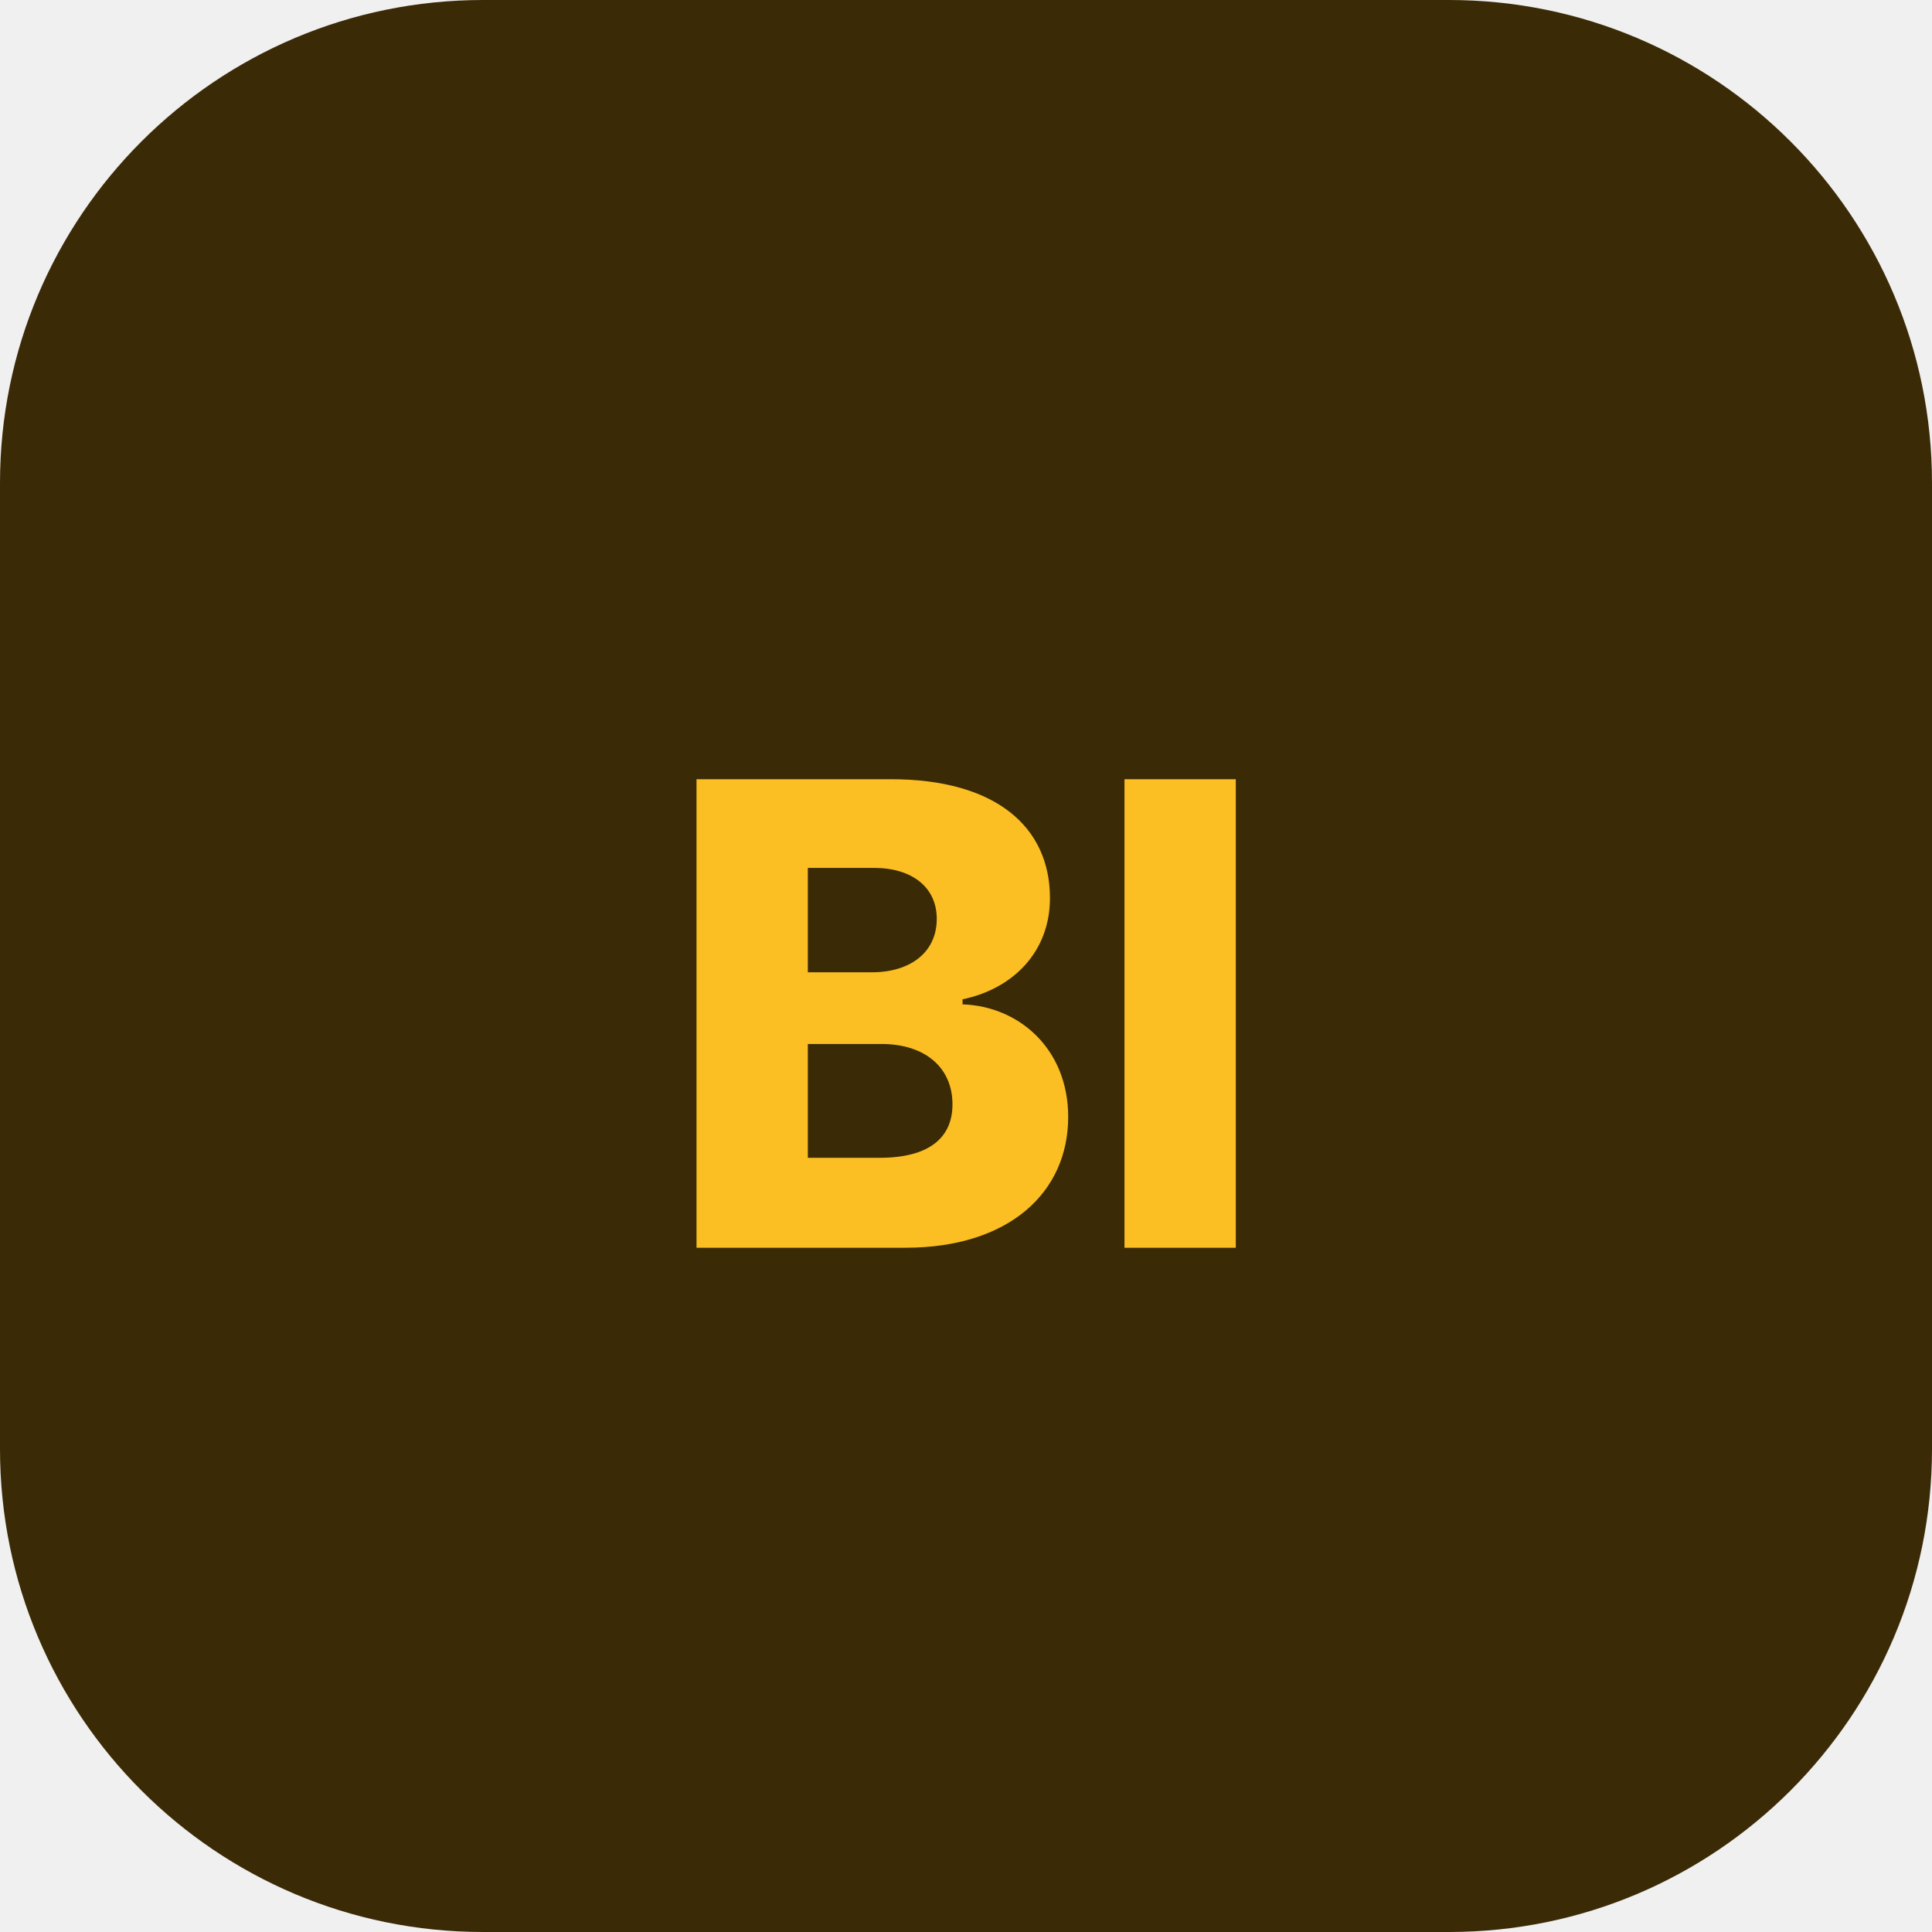
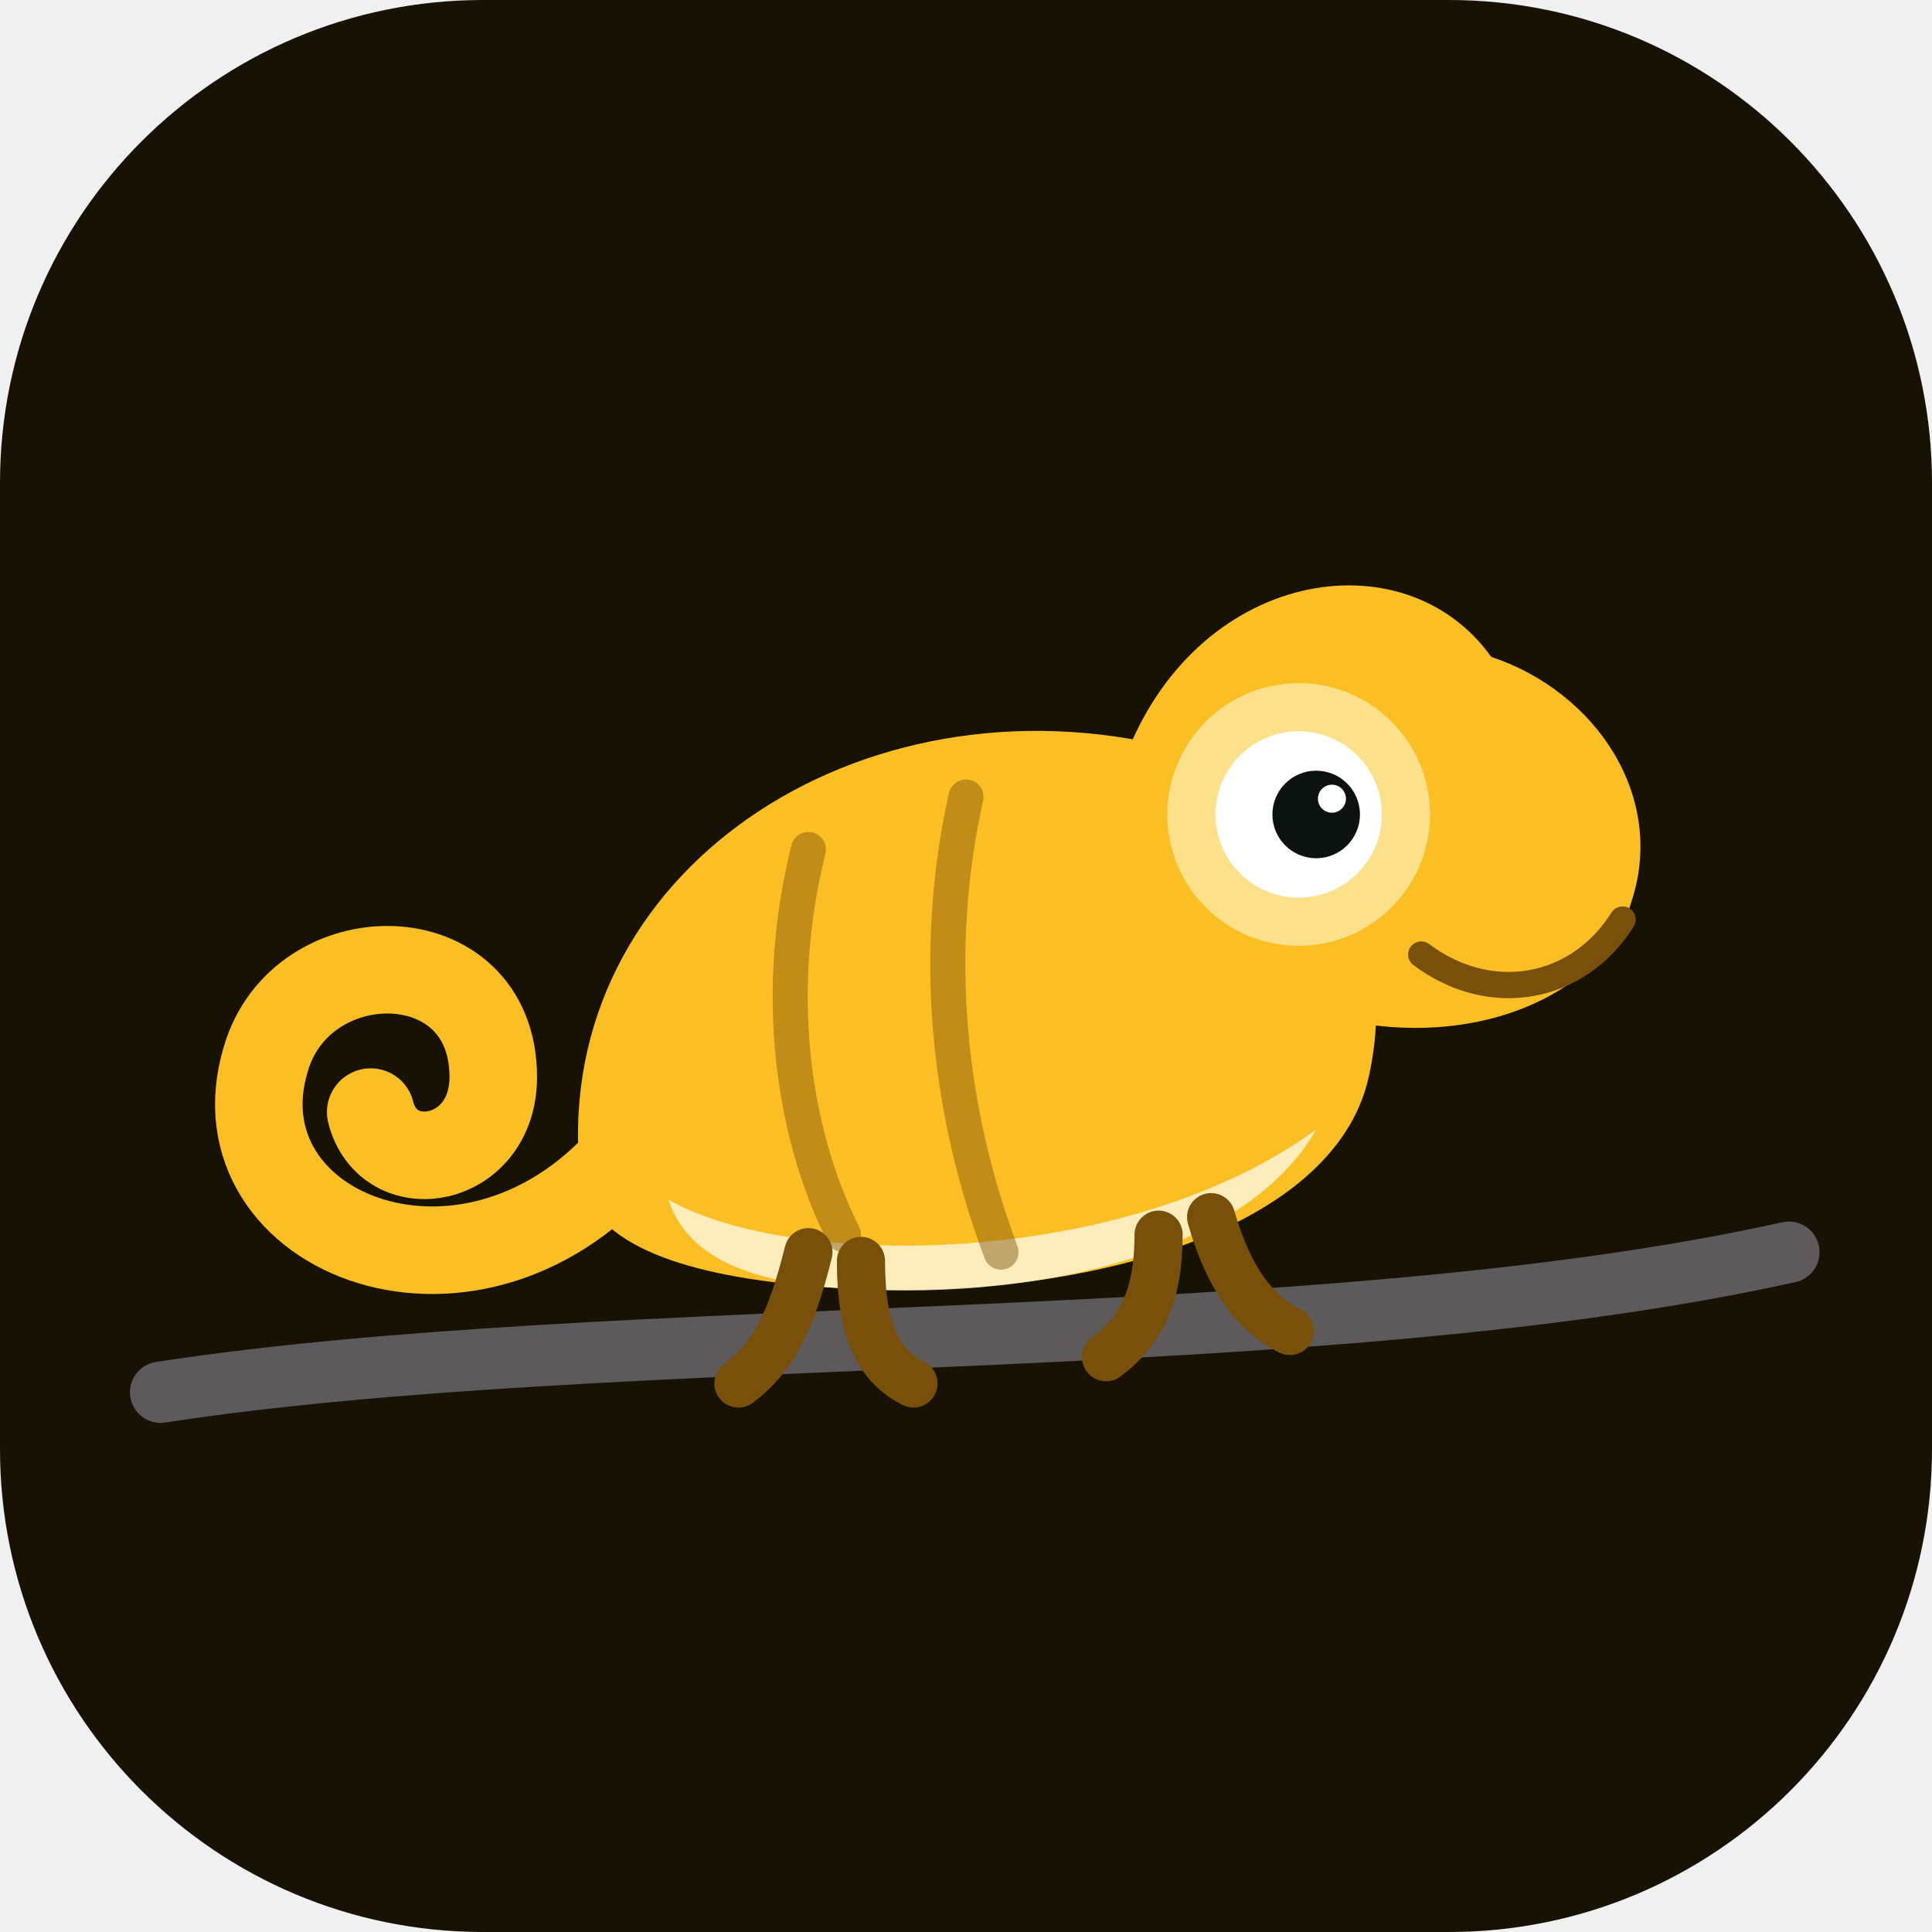
- <svg xmlns="http://www.w3.org/2000/svg" viewBox="0 0 48 48" role="img" aria-label="BCH Intents Wallet">
-   <rect width="48" height="48" rx="12" fill="#3b2a06" />
-   <text x="24" y="31" text-anchor="middle" font-family="system-ui, -apple-system, Segoe UI, sans-serif" font-size="16" font-weight="800" fill="#fbbf24">BI</text>
+ <svg xmlns="http://www.w3.org/2000/svg" viewBox="0 0 64 64" role="img" aria-label="Cham Wallet extension">
+   <rect width="64" height="64" rx="16" fill="#171204" />
+   <g transform="translate(3 9) scale(0.29)" fill="none" stroke-linecap="round">
+     <path d="M8 128 C 60 120, 140 124, 194 112" stroke="#8b8b94" stroke-width="7" opacity="0.6" />
+     <path d="M62 100 C 44 122, 14 110, 20 90 C 24 76, 46 76, 46 92 C 46 102, 34 104, 32 96" stroke="#fbbf24" stroke-width="10" />
+     <path d="M56 104 C 52 70, 86 46, 122 54 C 140 58, 150 74, 146 92 C 142 110, 112 118, 84 116 C 70 115, 58 112, 56 104 Z" fill="#fbbf24" />
+     <path d="M66 106 C 80 114, 118 114, 140 98 C 132 112, 108 118, 84 116 C 74 115, 68 112, 66 106 Z" fill="#fff6d6" opacity="0.85" />
+     <path d="M82 66 C 78 82, 80 98, 86 110 M100 60 C 96 78, 98 96, 104 112" stroke="#78500a" stroke-width="4" opacity="0.45" />
+     <path d="M82 112 C 80 120, 78 124, 74 127 M88 113 C 88 121, 90 125, 94 127 M122 110 C 122 117, 120 121, 116 124 M128 108 C 130 115, 133 119, 137 121" stroke="#78500a" stroke-width="5.5" />
+     <path d="M118 56 C 126 34, 150 30, 160 44 C 172 48, 180 60, 176 72 C 173 82, 160 88, 146 86 C 130 84, 118 74, 118 56 Z" fill="#fbbf24" />
+     <path d="M152 78 C 160 84, 170 82, 175 74" stroke="#78500a" stroke-width="3" />
+     <circle cx="138" cy="62" r="15" fill="#fde08a" />
+     <circle cx="138" cy="62" r="9.5" fill="#fff" />
+     <circle cx="140" cy="62" r="5" fill="#0b1210" />
+     <circle cx="141.8" cy="60.2" r="1.6" fill="#fff" />
+   </g>
</svg>
